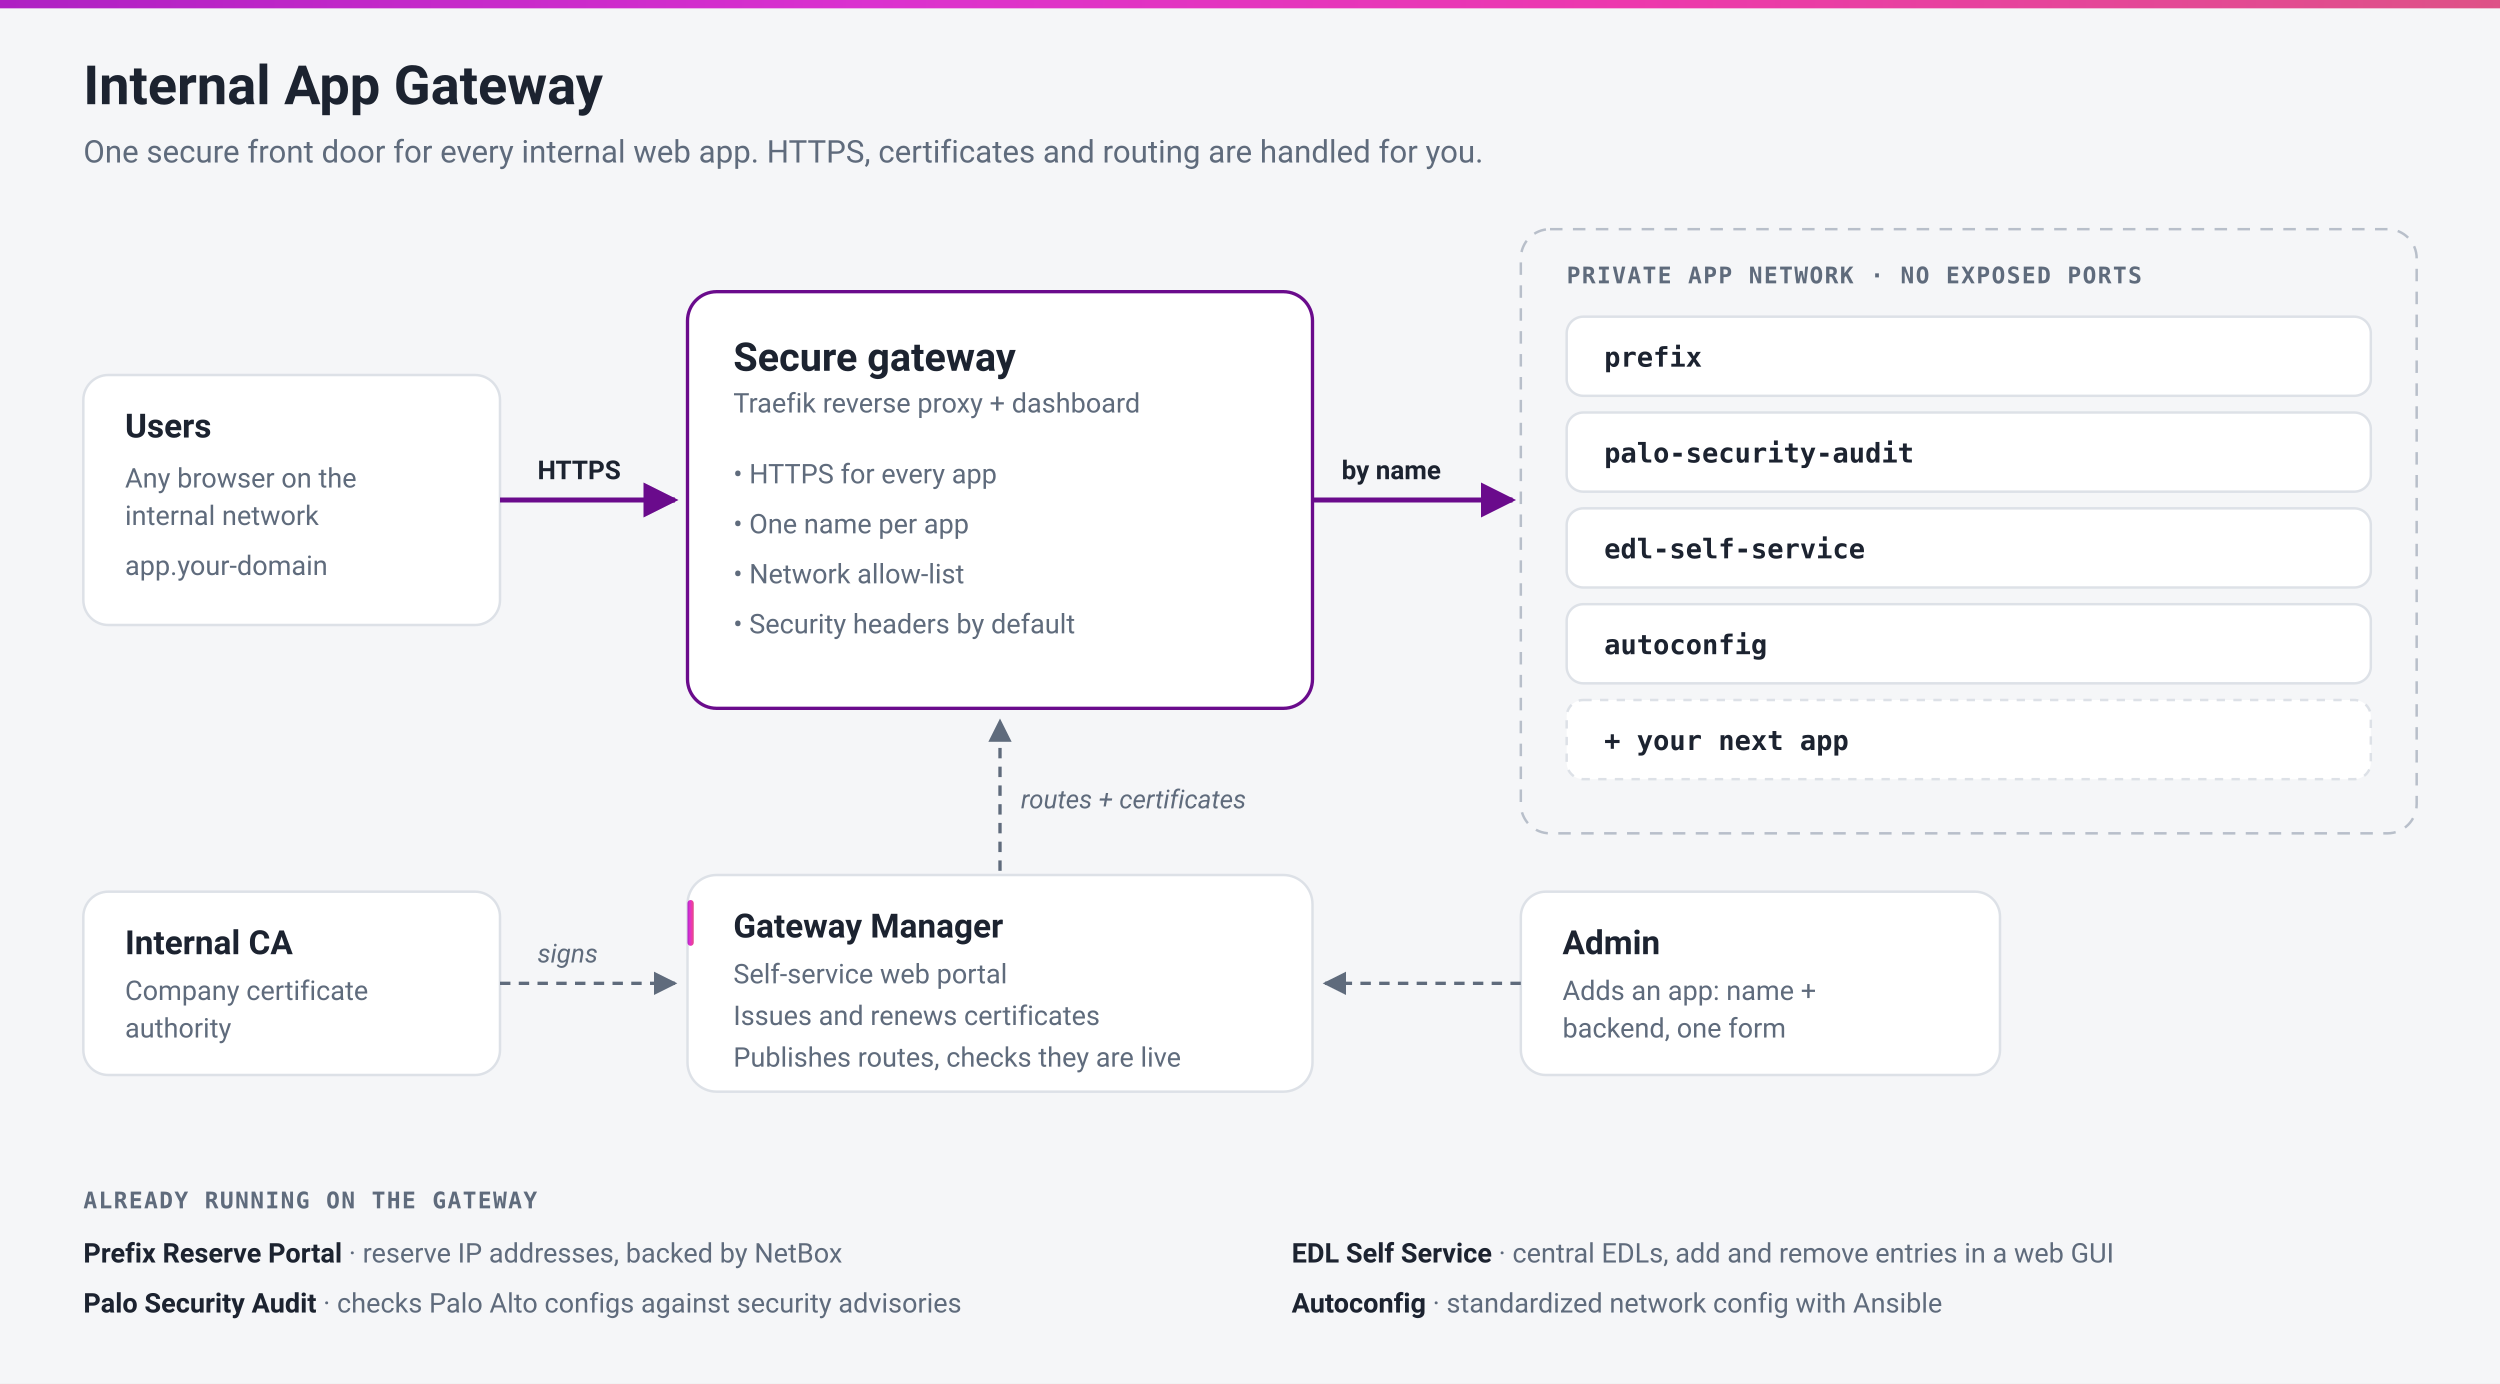
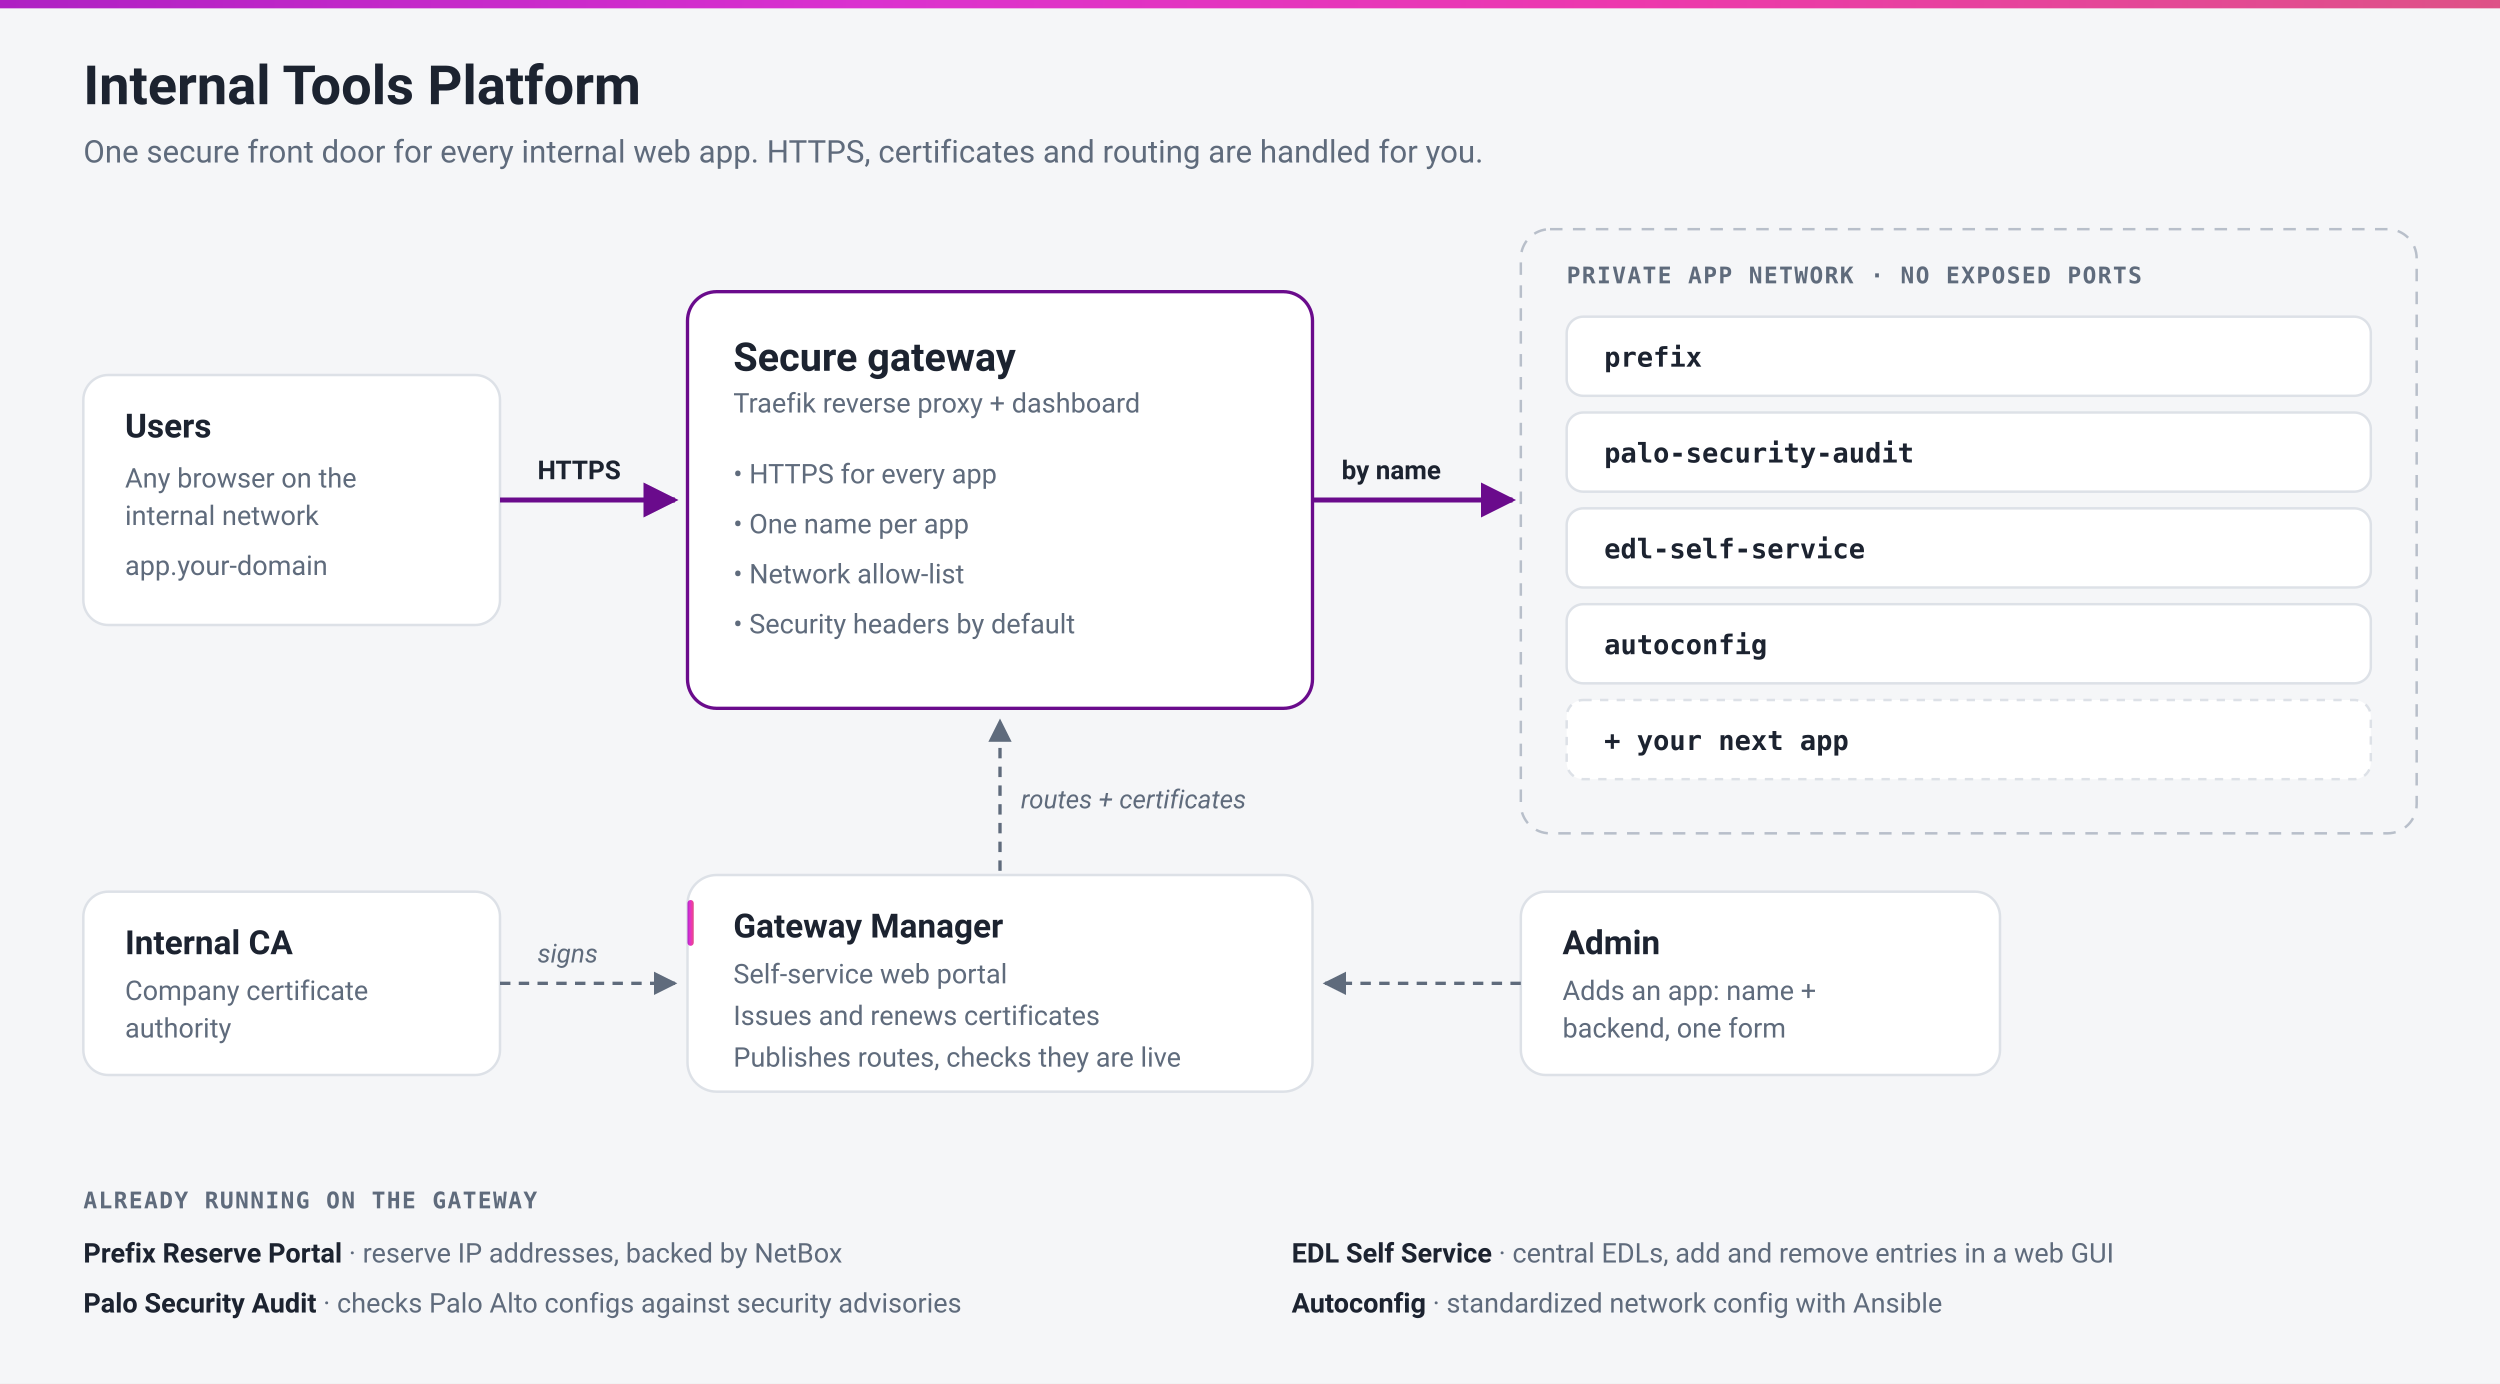
<svg xmlns="http://www.w3.org/2000/svg" width="1200" height="664" viewBox="0 0 1200 664" font-family="system-ui, -apple-system, 'Segoe UI', Roboto, sans-serif">
  <defs>
    <linearGradient id="accent" x1="0" x2="1">
      <stop offset="0" stop-color="#ae20c3" />
      <stop offset=".35" stop-color="#db31cf" />
      <stop offset=".65" stop-color="#ed38ad" />
      <stop offset="1" stop-color="#de5286" />
    </linearGradient>
    <marker id="a-traffic" viewBox="0 0 10 10" refX="9" refY="5" markerWidth="7" markerHeight="7" orient="auto">
      <path d="M0 0L10 5L0 10z" fill="#6a0b8c" />
    </marker>
    <marker id="a-mgmt" viewBox="0 0 10 10" refX="9" refY="5" markerWidth="7" markerHeight="7" orient="auto">
      <path d="M0 0L10 5L0 10z" fill="#5f6b7c" />
    </marker>
    <style>
      .box { fill: #fff; stroke: #dde1e7; stroke-width: 1.2; }
      .hero { fill: #fff; stroke: #6a0b8c; stroke-width: 1.6; }
      .title { font-size: 16px; font-weight: 650; fill: #1c2330; }
      .big { font-size: 19px; font-weight: 700; fill: #1c2330; }
      .text { font-size: 13px; fill: #5f6b7c; }
      .app { font-family: ui-monospace, SFMono-Regular, Menlo, Consolas, monospace; font-size: 13px; font-weight: 600; fill: #1c2330; }
      .label { font-size: 12.5px; fill: #1c2330; font-weight: 600; }
      .mlabel { font-size: 12.5px; fill: #5f6b7c; font-style: italic; }
      .zone { fill: none; stroke: #b8bfca; stroke-width: 1.2; stroke-dasharray: 6 5; }
      .zonetitle { font-family: ui-monospace, SFMono-Regular, Menlo, Consolas, monospace; font-size: 11px; letter-spacing: .06em; fill: #5f6b7c; font-weight: 600; }
      .traffic { stroke: #6a0b8c; stroke-width: 2.4; fill: none; marker-end: url(#a-traffic); }
      .mgmt { stroke: #5f6b7c; stroke-width: 1.6; fill: none; stroke-dasharray: 5 4; marker-end: url(#a-mgmt); }
      .tile { fill: #fff; stroke: #dde1e7; stroke-width: 1.2; }
      .tiletitle { font-size: 15px; font-weight: 650; fill: #1c2330; }
      .bg { fill: #f5f6f8; }
    </style>
  </defs>
  <rect width="1200" height="664" fill="#f5f6f8" />
  <rect width="1200" height="4" fill="url(#accent)" />
-   <text x="40" y="50" font-size="26" font-weight="700" fill="#1c2330">Internal App Gateway</text>
+   <text x="40" y="50" font-size="26" font-weight="700" fill="#1c2330">Internal Tools Platform</text>
  <text x="40" y="78" font-size="15" fill="#5f6b7c">One secure front door for every internal web app. HTTPS, certificates and routing are handled for you.</text>
  <rect x="40" y="180" width="200" height="120" rx="12" class="box" />
  <text x="60" y="210" class="title">Users</text>
  <text x="60" y="234" class="text">Any browser on the</text>
  <text x="60" y="252" class="text">internal network</text>
  <text x="60" y="276" class="text">app.your-domain</text>
  <rect x="330" y="140" width="300" height="200" rx="14" class="hero" />
  <text x="352" y="178" class="big">Secure gateway</text>
  <text x="352" y="198" class="text">Traefik reverse proxy + dashboard</text>
  <text x="352" y="232" class="text">•  HTTPS for every app</text>
  <text x="352" y="256" class="text">•  One name per app</text>
  <text x="352" y="280" class="text">•  Network allow-list</text>
  <text x="352" y="304" class="text">•  Security headers by default</text>
  <path d="M240 240 L324 240" class="traffic" />
  <text x="258" y="230" class="label">HTTPS</text>
  <rect x="730" y="110" width="430" height="290" rx="14" class="zone" />
  <text x="752" y="136" class="zonetitle">PRIVATE APP NETWORK · NO EXPOSED PORTS</text>
  <rect x="752" y="152" width="386" height="38" rx="8" class="box" />
  <text x="770" y="176" class="app">prefix</text>
  <rect x="752" y="198" width="386" height="38" rx="8" class="box" />
  <text x="770" y="222" class="app">palo-security-audit</text>
  <rect x="752" y="244" width="386" height="38" rx="8" class="box" />
  <text x="770" y="268" class="app">edl-self-service</text>
  <rect x="752" y="290" width="386" height="38" rx="8" class="box" />
  <text x="770" y="314" class="app">autoconfig</text>
  <rect x="752" y="336" width="386" height="38" rx="8" class="box" stroke-dasharray="4 4" />
  <text x="770" y="360" class="app" fill="#5f6b7c">+ your next app</text>
  <path d="M630 240 L726 240" class="traffic" />
  <text x="644" y="230" class="label">by name</text>
  <rect x="330" y="420" width="300" height="104" rx="14" class="box" />
  <rect x="330" y="432" width="3" height="22" rx="1.5" fill="url(#accent)" />
  <text x="352" y="450" class="title">Gateway Manager</text>
  <text x="352" y="472" class="text">Self-service web portal</text>
  <text x="352" y="492" class="text">Issues and renews certificates</text>
  <text x="352" y="512" class="text">Publishes routes, checks they are live</text>
  <path d="M480 418 L480 346" class="mgmt" />
  <text x="490" y="388" class="mlabel">routes + certificates</text>
  <rect x="40" y="428" width="200" height="88" rx="12" class="box" />
  <text x="60" y="458" class="title">Internal CA</text>
  <text x="60" y="480" class="text">Company certificate</text>
  <text x="60" y="498" class="text">authority</text>
  <path d="M240 472 L324 472" class="mgmt" />
  <text x="258" y="462" class="mlabel">signs</text>
  <rect x="730" y="428" width="230" height="88" rx="12" class="box" />
  <text x="750" y="458" class="title">Admin</text>
  <text x="750" y="480" class="text">Adds an app: name +</text>
  <text x="750" y="498" class="text">backend, one form</text>
  <path d="M730 472 L636 472" class="mgmt" />
  <text x="40" y="580" class="zonetitle">ALREADY RUNNING ON THE GATEWAY</text>
  <text x="40" y="606" font-size="13" fill="#5f6b7c">
    <tspan font-weight="600" fill="#1c2330">Prefix Reserve Portal</tspan>  ·  reserve IP addresses, backed by NetBox</text>
  <text x="40" y="630" font-size="13" fill="#5f6b7c">
    <tspan font-weight="600" fill="#1c2330">Palo Security Audit</tspan>  ·  checks Palo Alto configs against security advisories</text>
  <text x="620" y="606" font-size="13" fill="#5f6b7c">
    <tspan font-weight="600" fill="#1c2330">EDL Self Service</tspan>  ·  central EDLs, add and remove entries in a web GUI</text>
  <text x="620" y="630" font-size="13" fill="#5f6b7c">
    <tspan font-weight="600" fill="#1c2330">Autoconfig</tspan>  ·  standardized network config with Ansible</text>
</svg>
